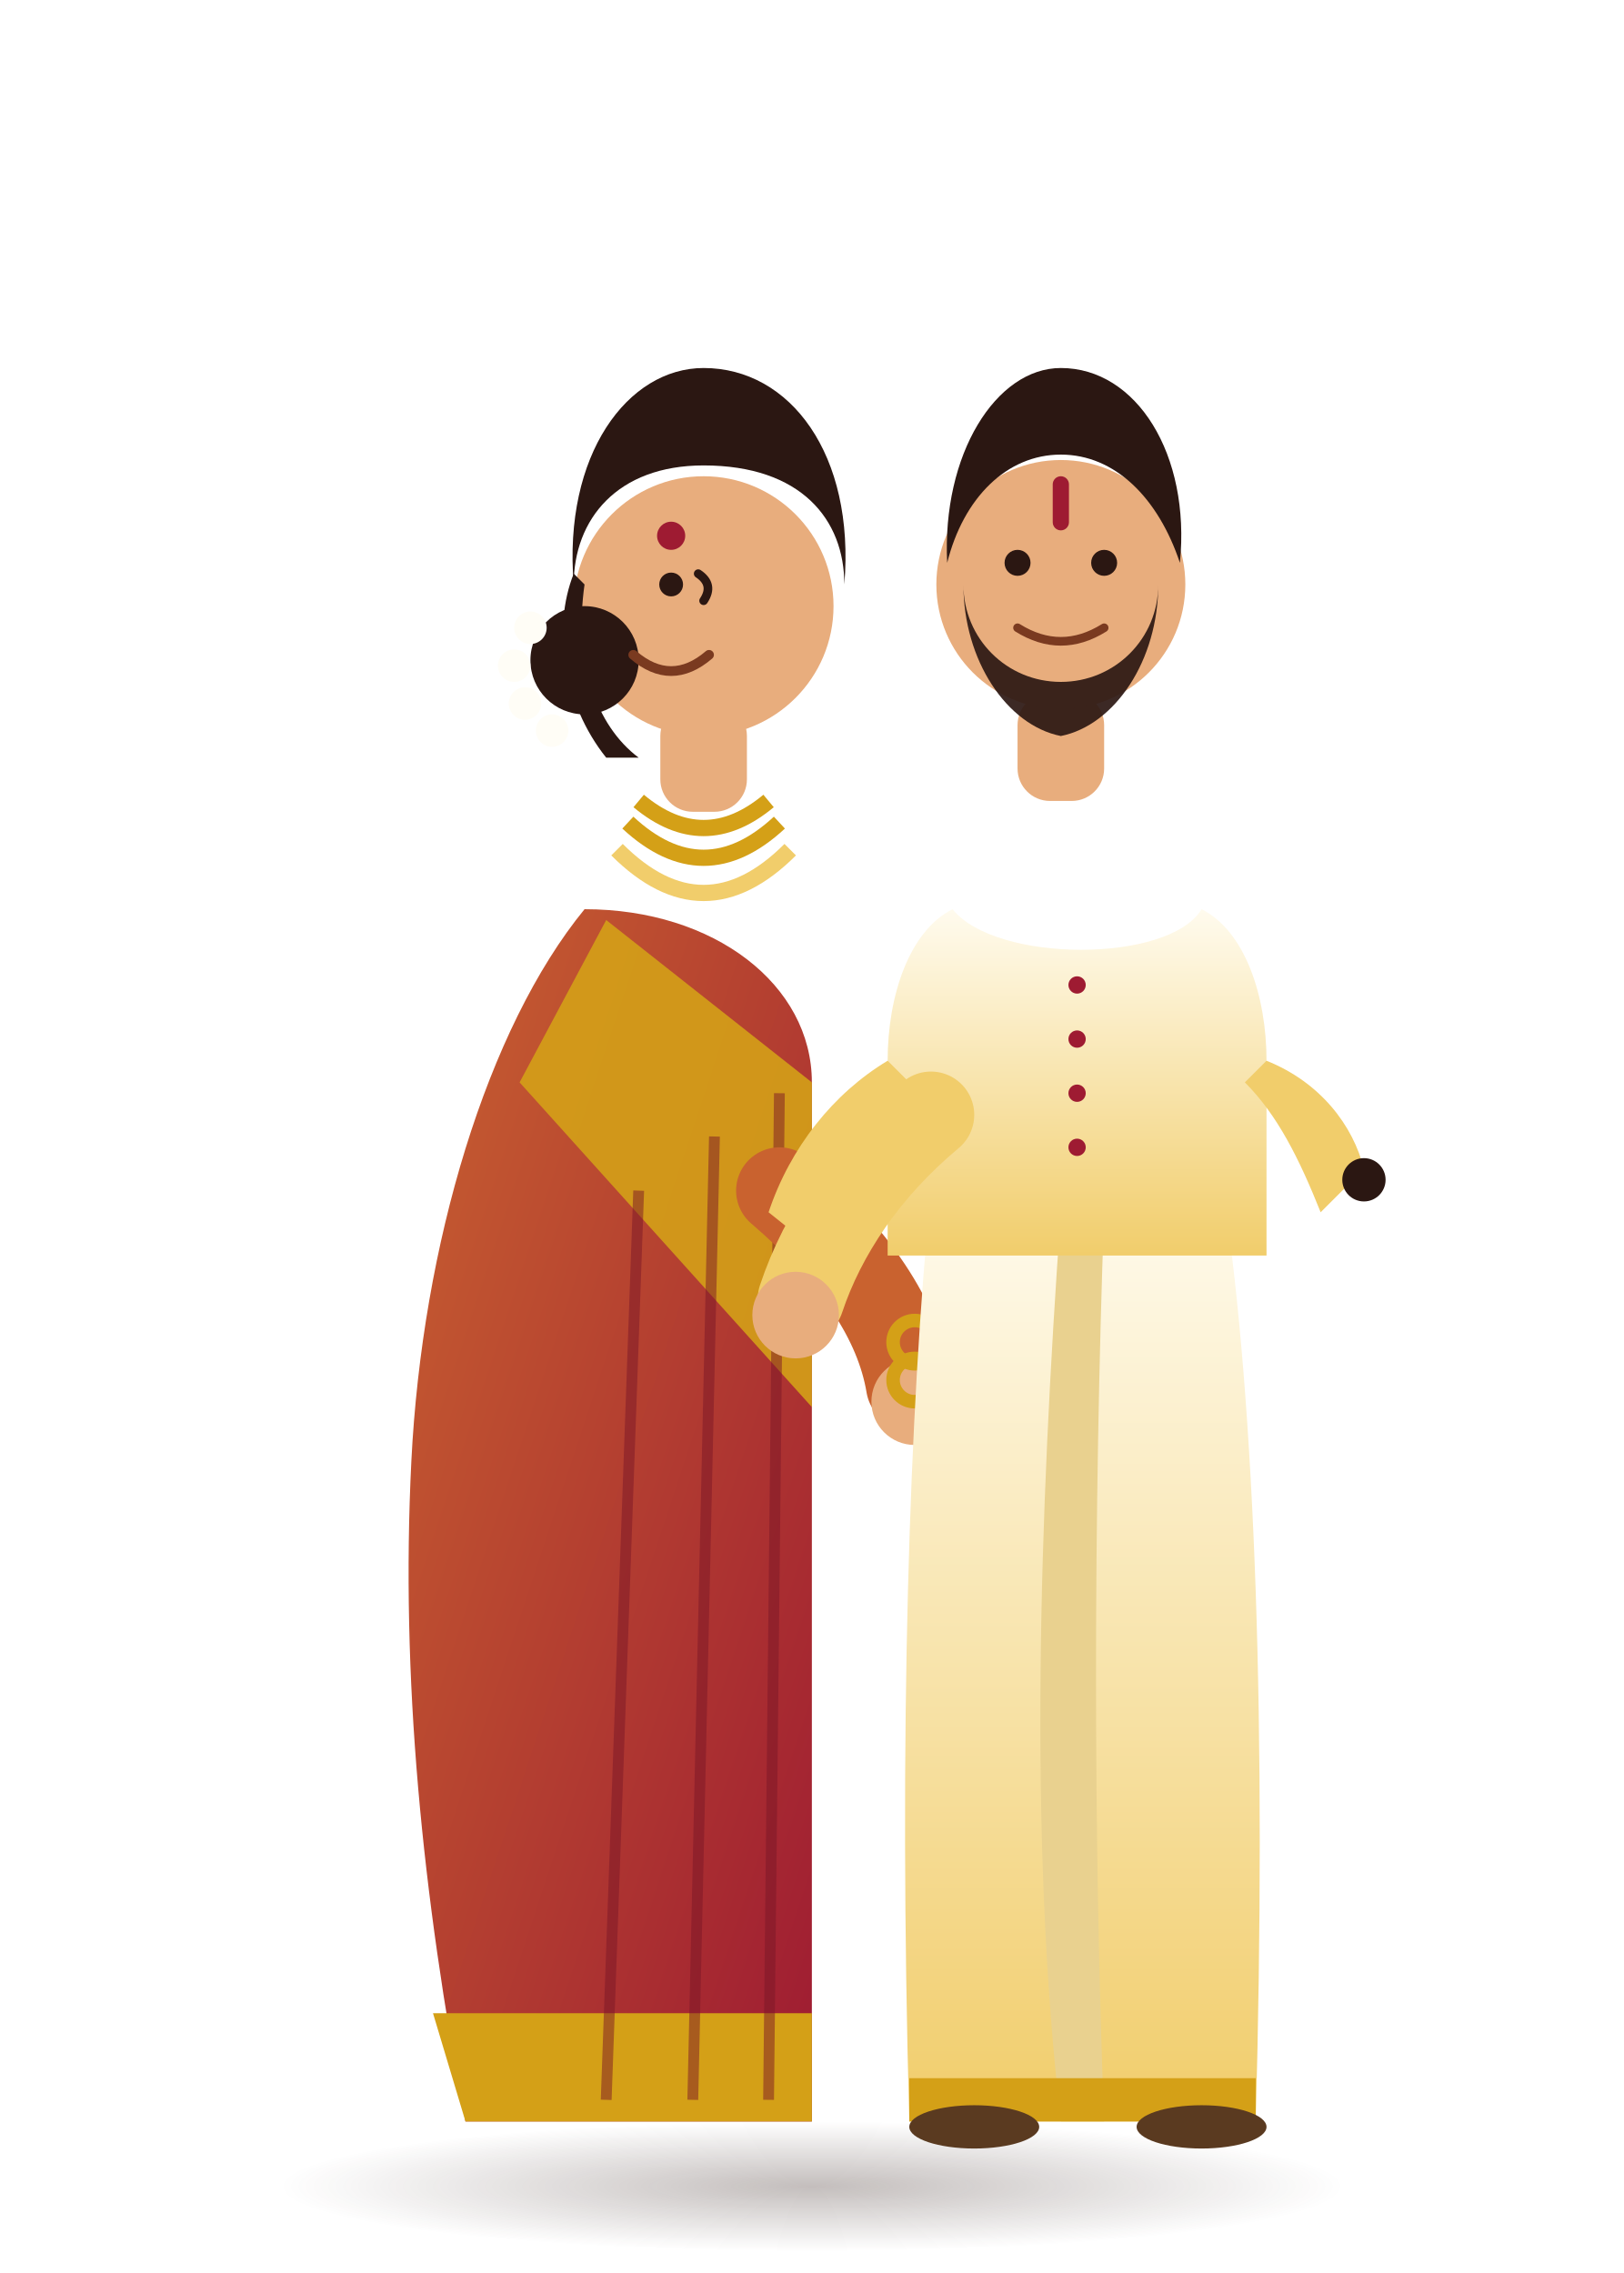
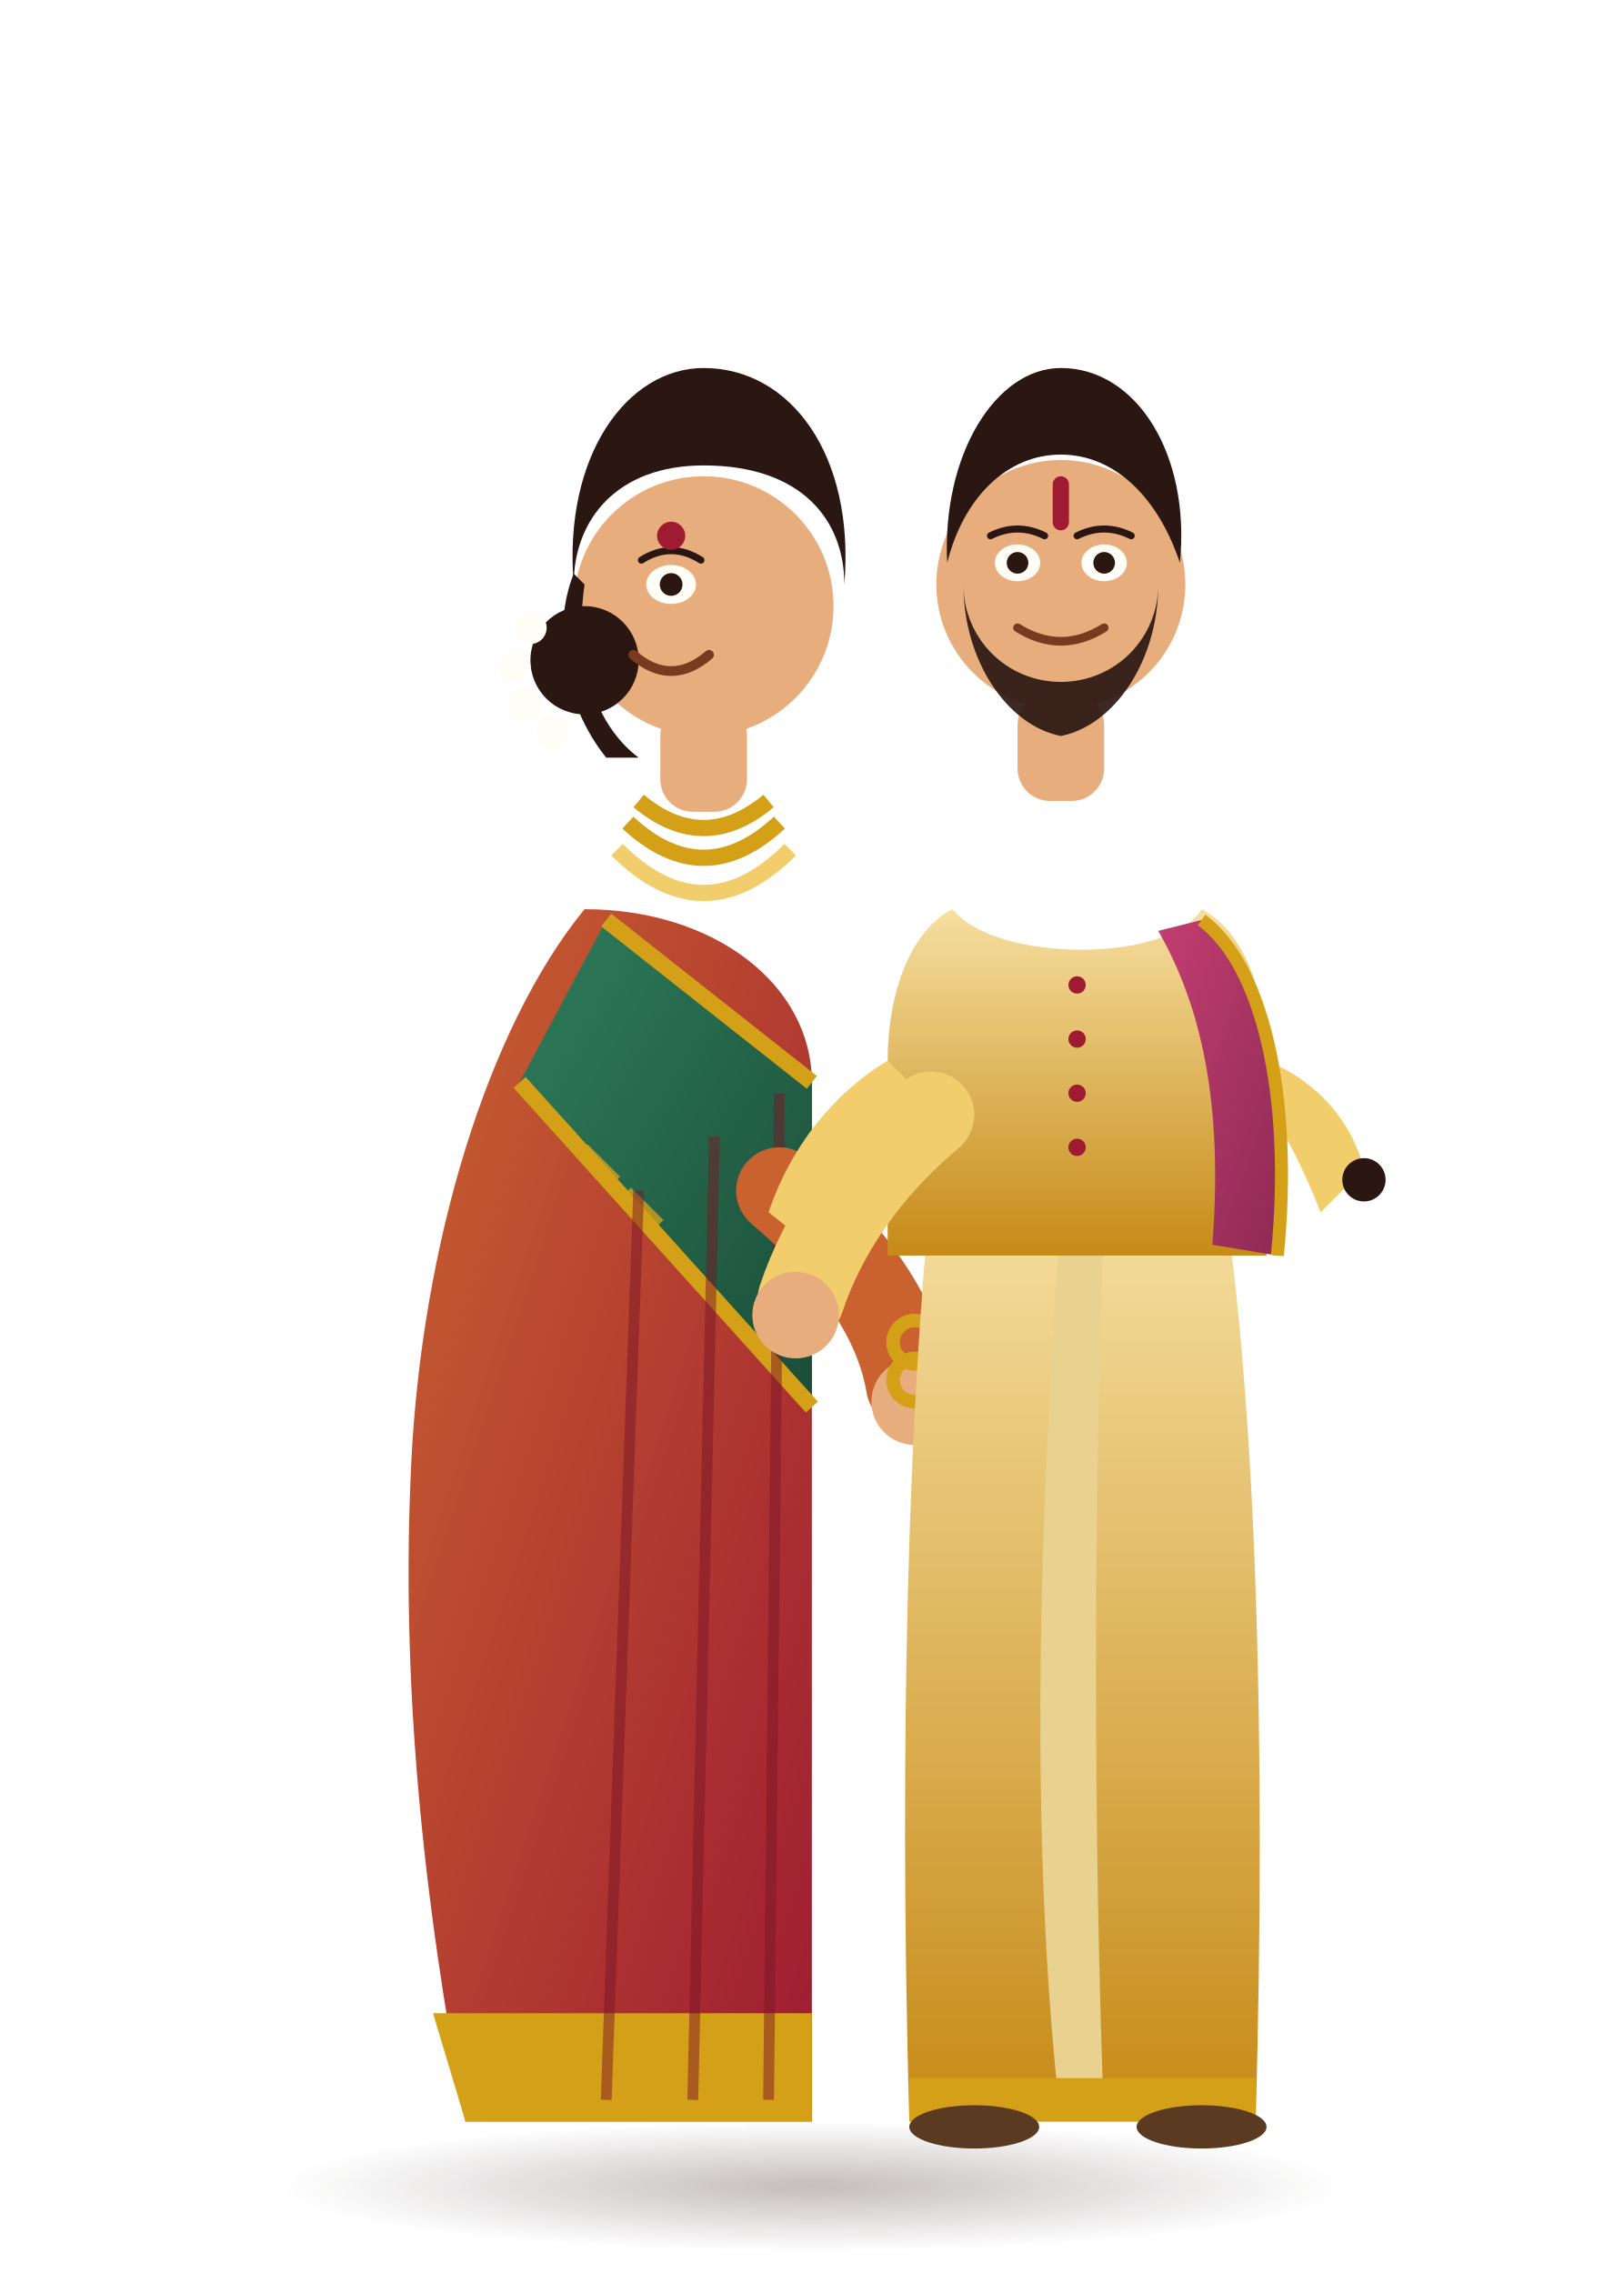
<svg xmlns="http://www.w3.org/2000/svg" width="300" height="420" viewBox="0 0 300 420">
  <defs>
    <linearGradient id="sareeGrad" x1="0" y1="0" x2="1" y2="1">
      <stop offset="0%" stop-color="#C9622F" />
      <stop offset="100%" stop-color="#9E1B32" />
    </linearGradient>
    <linearGradient id="shirtGrad" x1="0" y1="0" x2="0" y2="1">
-       <stop offset="0%" stop-color="#FFFBEE" />
-       <stop offset="100%" stop-color="#F1CD6B" />
+       <stop offset="0%" stop-color="#F6DFA0" />
+       <stop offset="100%" stop-color="#C68A17" />
+     </linearGradient>
+     <linearGradient id="pallutGrad" x1="0" y1="0" x2="1" y2="1">
+       <stop offset="0%" stop-color="#2E7D5B" />
+       <stop offset="100%" stop-color="#1B4D38" />
+     </linearGradient>
+     <linearGradient id="angavastramGrad" x1="0" y1="0" x2="1" y2="1">
+       <stop offset="0%" stop-color="#C23E70" />
+       <stop offset="100%" stop-color="#8E2A54" />
    </linearGradient>
    <radialGradient id="groundShadow" cx="50%" cy="50%" r="50%">
      <stop offset="0%" stop-color="#2B1712" stop-opacity="0.28" />
      <stop offset="100%" stop-color="#2B1712" stop-opacity="0" />
    </radialGradient>
  </defs>
  <ellipse cx="150" cy="404" rx="98" ry="12" fill="url(#groundShadow)" />
  <g id="bride">
    <path d="M108 168            C90 190 78 230 76 270            C74 310 78 350 86 392            L150 392            L150 200            C150 182 132 168 108 168 Z" fill="url(#sareeGrad)" />
-     <path d="M112 170 L150 200 L150 260 L96 200 Z" fill="#D4A017" opacity="0.9" />
+     <path d="M112 170 L150 200 L150 260 L96 200 Z" fill="url(#pallutGrad)" />
+     <path d="M112 170 L150 200 M96 200 L150 260" stroke="#D4A017" stroke-width="3" />
+     <path d="M100 204 L106 210 M108 212 L114 218 M116 220 L122 226" stroke="#D4A017" stroke-width="1.6" opacity="0.8" />
    <path d="M80 372 L150 372 L150 392 L86 392 Z" fill="#D4A017" />
    <path d="M118 220 L112 388 M132 210 L128 388 M144 202 L142 388" stroke="#7a1526" stroke-width="2" opacity="0.5" fill="none" />
    <path d="M144 220 C158 232 166 244 168 256" stroke="#C9622F" stroke-width="16" stroke-linecap="round" fill="none" />
    <circle cx="169" cy="259" r="8" fill="#E8AD7D" />
    <rect x="122" y="130" width="16" height="20" rx="6" fill="#E8AD7D" />
-     <circle cx="130" cy="112" r="24" fill="#E8AD7D" />
-     <path d="M106 108 C104 84 116 68 130 68 C146 68 158 84 156 108            C156 96 148 86 130 86 C114 86 106 96 106 108 Z" fill="#2B1712" />
-     <path d="M108 108 C106 122 110 134 118 140 L112 140 C104 130 102 116 106 106 Z" fill="#2B1712" />
-     <circle cx="108" cy="122" r="10" fill="#2B1712" />
-     <circle cx="98" cy="116" r="3" fill="#FFFDF6" />
-     <circle cx="95" cy="123" r="3" fill="#FFFDF6" />
-     <circle cx="97" cy="130" r="3" fill="#FFFDF6" />
-     <circle cx="102" cy="135" r="3" fill="#FFFDF6" />
-     <circle cx="124" cy="108" r="2.2" fill="#2B1712" />
-     <path d="M129 106 Q132 108 130 111" stroke="#2B1712" stroke-width="1.6" fill="none" stroke-linecap="round" />
-     <path d="M117 121 Q124 127 131 121" stroke="#7a3a20" stroke-width="1.8" fill="none" stroke-linecap="round" />
-     <circle cx="124" cy="99" r="2.6" fill="#9E1B32" />
+     <g class="head-group" id="brideHeadGroup">
+       <circle cx="130" cy="112" r="24" fill="#E8AD7D" />
+       <path d="M106 108 C104 84 116 68 130 68 C146 68 158 84 156 108              C156 96 148 86 130 86 C114 86 106 96 106 108 Z" fill="#2B1712" />
+       <path d="M108 108 C106 122 110 134 118 140 L112 140 C104 130 102 116 106 106 Z" fill="#2B1712" />
+       <circle cx="108" cy="122" r="10" fill="#2B1712" />
+       <circle cx="98" cy="116" r="3" fill="#FFFDF6" />
+       <circle cx="95" cy="123" r="3" fill="#FFFDF6" />
+       <circle cx="97" cy="130" r="3" fill="#FFFDF6" />
+       <circle cx="102" cy="135" r="3" fill="#FFFDF6" />
+       <ellipse cx="124" cy="108" rx="4.6" ry="3.6" fill="#FFFDF6" />
+       <circle class="pupil" cx="124" cy="108" r="2.1" fill="#2B1712" />
+       <path d="M118.5 103.5 Q124 100 129.5 103.5" stroke="#2B1712" stroke-width="1.3" fill="none" stroke-linecap="round" />
+       <path d="M117 121 Q124 127 131 121" stroke="#7a3a20" stroke-width="1.8" fill="none" stroke-linecap="round" />
+       <circle cx="124" cy="99" r="2.6" fill="#9E1B32" />
+     </g>
    <path d="M118 148 Q130 158 142 148" stroke="#D4A017" stroke-width="3" fill="none" />
    <path d="M116 152 Q130 165 144 152" stroke="#D4A017" stroke-width="3" fill="none" />
    <path d="M114 157 Q130 173 146 157" stroke="#F1CD6B" stroke-width="3" fill="none" />
    <circle cx="169" cy="248" r="4" fill="none" stroke="#D4A017" stroke-width="2.5" />
    <circle cx="169" cy="255" r="4" fill="none" stroke="#D4A017" stroke-width="2.5" />
  </g>
  <g id="groom">
    <path d="M172 220 C168 260 166 320 168 392 L232 392            C234 320 232 260 226 220 Z" fill="url(#shirtGrad)" />
    <path d="M196 224 C192 280 190 340 196 392 L204 392            C202 340 202 280 204 224 Z" fill="#e9d18f" />
    <path d="M168 384 L232 384 L232 392 L168 392 Z" fill="#D4A017" />
    <path d="M176 168 C168 172 164 184 164 196 L164 232 L234 232 L234 196            C234 184 230 172 222 168            C216 178 184 178 176 168 Z" fill="url(#shirtGrad)" />
    <path d="M164 196 C154 202 146 212 142 224 L152 232 C158 220 164 210 170 202 Z" fill="#F1CD6B" />
    <path d="M234 196 C244 200 250 208 252 216 L244 224 C240 214 236 206 230 200 Z" fill="#F1CD6B" />
+     <path d="M222 170 C233 178 239 202 236 232 L224 230            C226 204 222 186 214 172 Z" fill="url(#angavastramGrad)" />
+     <path d="M222 170 C233 178 239 202 236 232" stroke="#D4A017" stroke-width="2.4" fill="none" />
    <circle cx="199" cy="182" r="1.6" fill="#9E1B32" />
    <circle cx="199" cy="192" r="1.6" fill="#9E1B32" />
    <circle cx="199" cy="202" r="1.6" fill="#9E1B32" />
    <circle cx="199" cy="212" r="1.6" fill="#9E1B32" />
    <path d="M172 206 C160 216 152 228 148 240" stroke="#F1CD6B" stroke-width="16" stroke-linecap="round" fill="none" />
    <circle cx="147" cy="243" r="8" fill="#E8AD7D" />
    <circle cx="252" cy="218" r="4" fill="#2B1712" />
    <rect x="188" y="128" width="16" height="20" rx="6" fill="#E8AD7D" />
-     <circle cx="196" cy="108" r="23" fill="#E8AD7D" />
-     <path d="M175 104 C174 84 184 68 196 68 C210 68 220 84 218 104            C214 92 206 84 196 84 C186 84 178 92 175 104 Z" fill="#2B1712" />
-     <path d="M178 108 C178 122 186 134 196 136 C206 134 214 122 214 108            C214 118 206 126 196 126 C186 126 178 118 178 108 Z" fill="#2B1712" opacity="0.92" />
-     <circle cx="188" cy="104" r="2.4" fill="#2B1712" />
-     <circle cx="204" cy="104" r="2.4" fill="#2B1712" />
-     <path d="M188 116 Q196 121 204 116" stroke="#7a3a20" stroke-width="1.6" fill="none" stroke-linecap="round" />
-     <rect x="194.5" y="88" width="3" height="10" rx="1.5" fill="#9E1B32" />
+     <g class="head-group" id="groomHeadGroup">
+       <circle cx="196" cy="108" r="23" fill="#E8AD7D" />
+       <path d="M175 104 C174 84 184 68 196 68 C210 68 220 84 218 104              C214 92 206 84 196 84 C186 84 178 92 175 104 Z" fill="#2B1712" />
+       <path d="M178 108 C178 122 186 134 196 136 C206 134 214 122 214 108              C214 118 206 126 196 126 C186 126 178 118 178 108 Z" fill="#2B1712" opacity="0.92" />
+       <ellipse cx="188" cy="104" rx="4.2" ry="3.4" fill="#FFFDF6" />
+       <ellipse cx="204" cy="104" rx="4.2" ry="3.4" fill="#FFFDF6" />
+       <circle class="pupil" cx="188" cy="104" r="2" fill="#2B1712" />
+       <circle class="pupil" cx="204" cy="104" r="2" fill="#2B1712" />
+       <path d="M183 99 Q188 96.5 193 99" stroke="#2B1712" stroke-width="1.3" fill="none" stroke-linecap="round" />
+       <path d="M199 99 Q204 96.5 209 99" stroke="#2B1712" stroke-width="1.3" fill="none" stroke-linecap="round" />
+       <path d="M188 116 Q196 121 204 116" stroke="#7a3a20" stroke-width="1.6" fill="none" stroke-linecap="round" />
+       <rect x="194.5" y="88" width="3" height="10" rx="1.5" fill="#9E1B32" />
+     </g>
    <ellipse cx="180" cy="393" rx="12" ry="4" fill="#5a3a20" />
    <ellipse cx="222" cy="393" rx="12" ry="4" fill="#5a3a20" />
  </g>
</svg>
